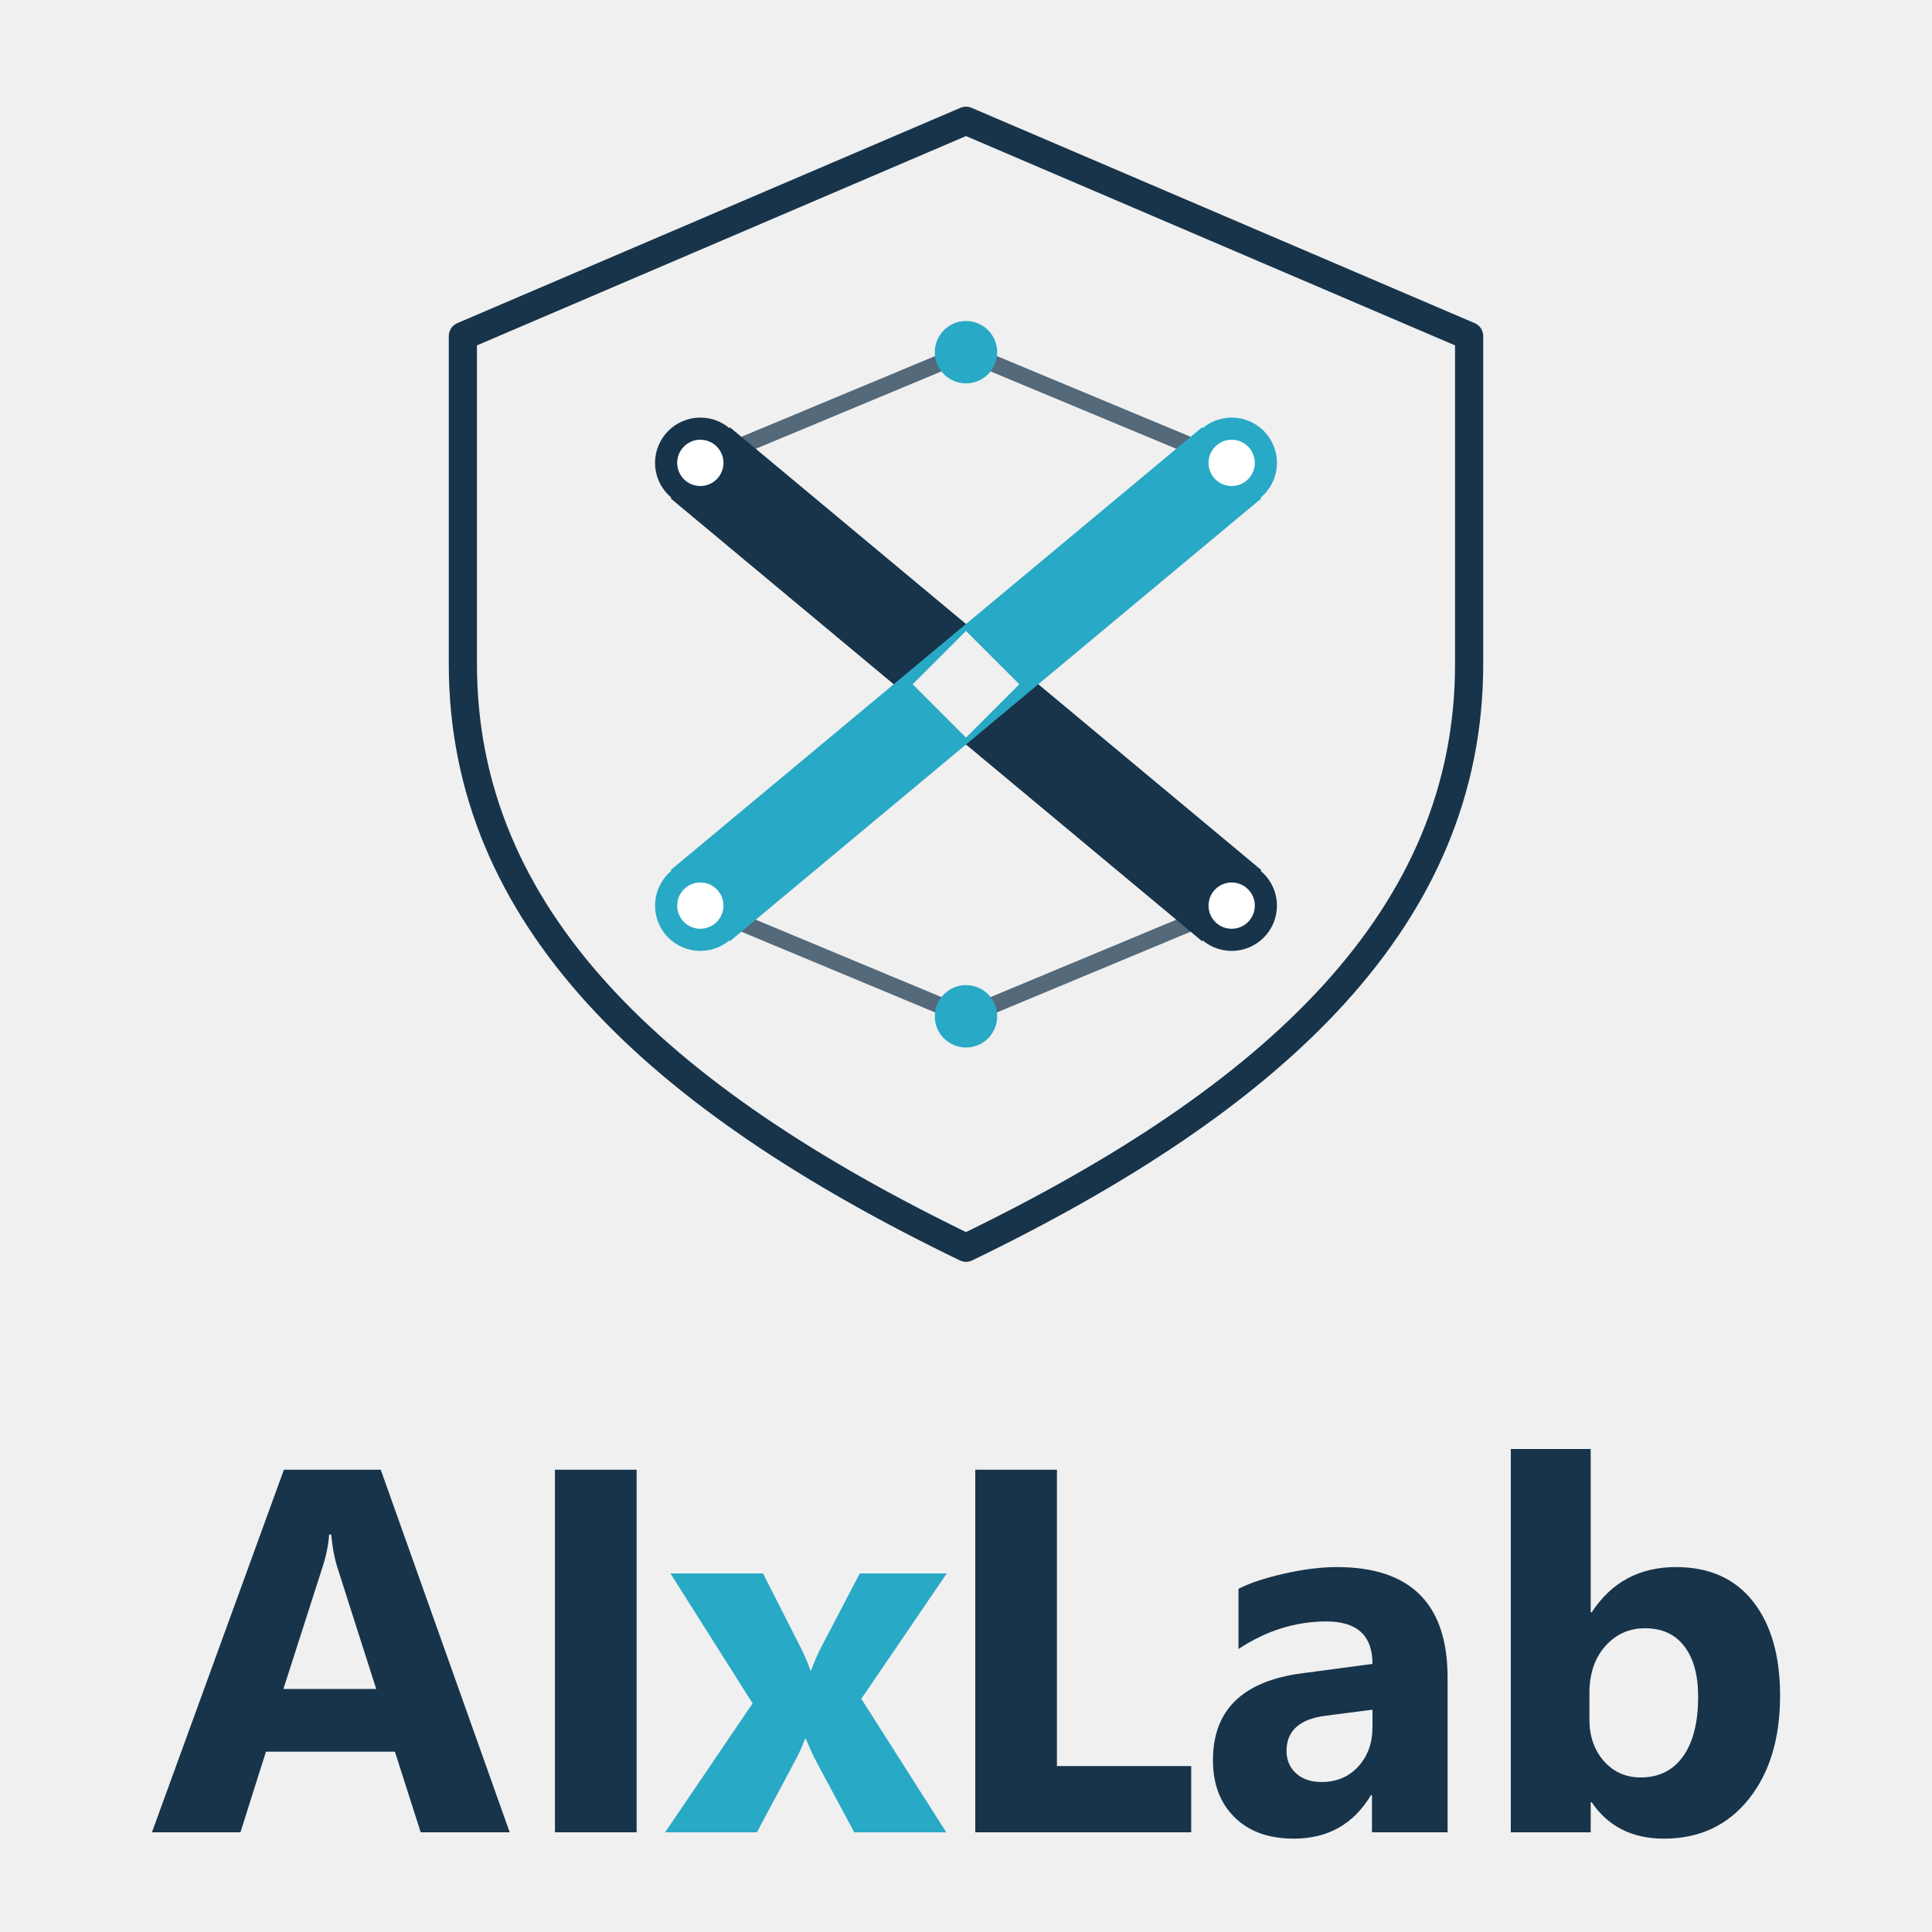
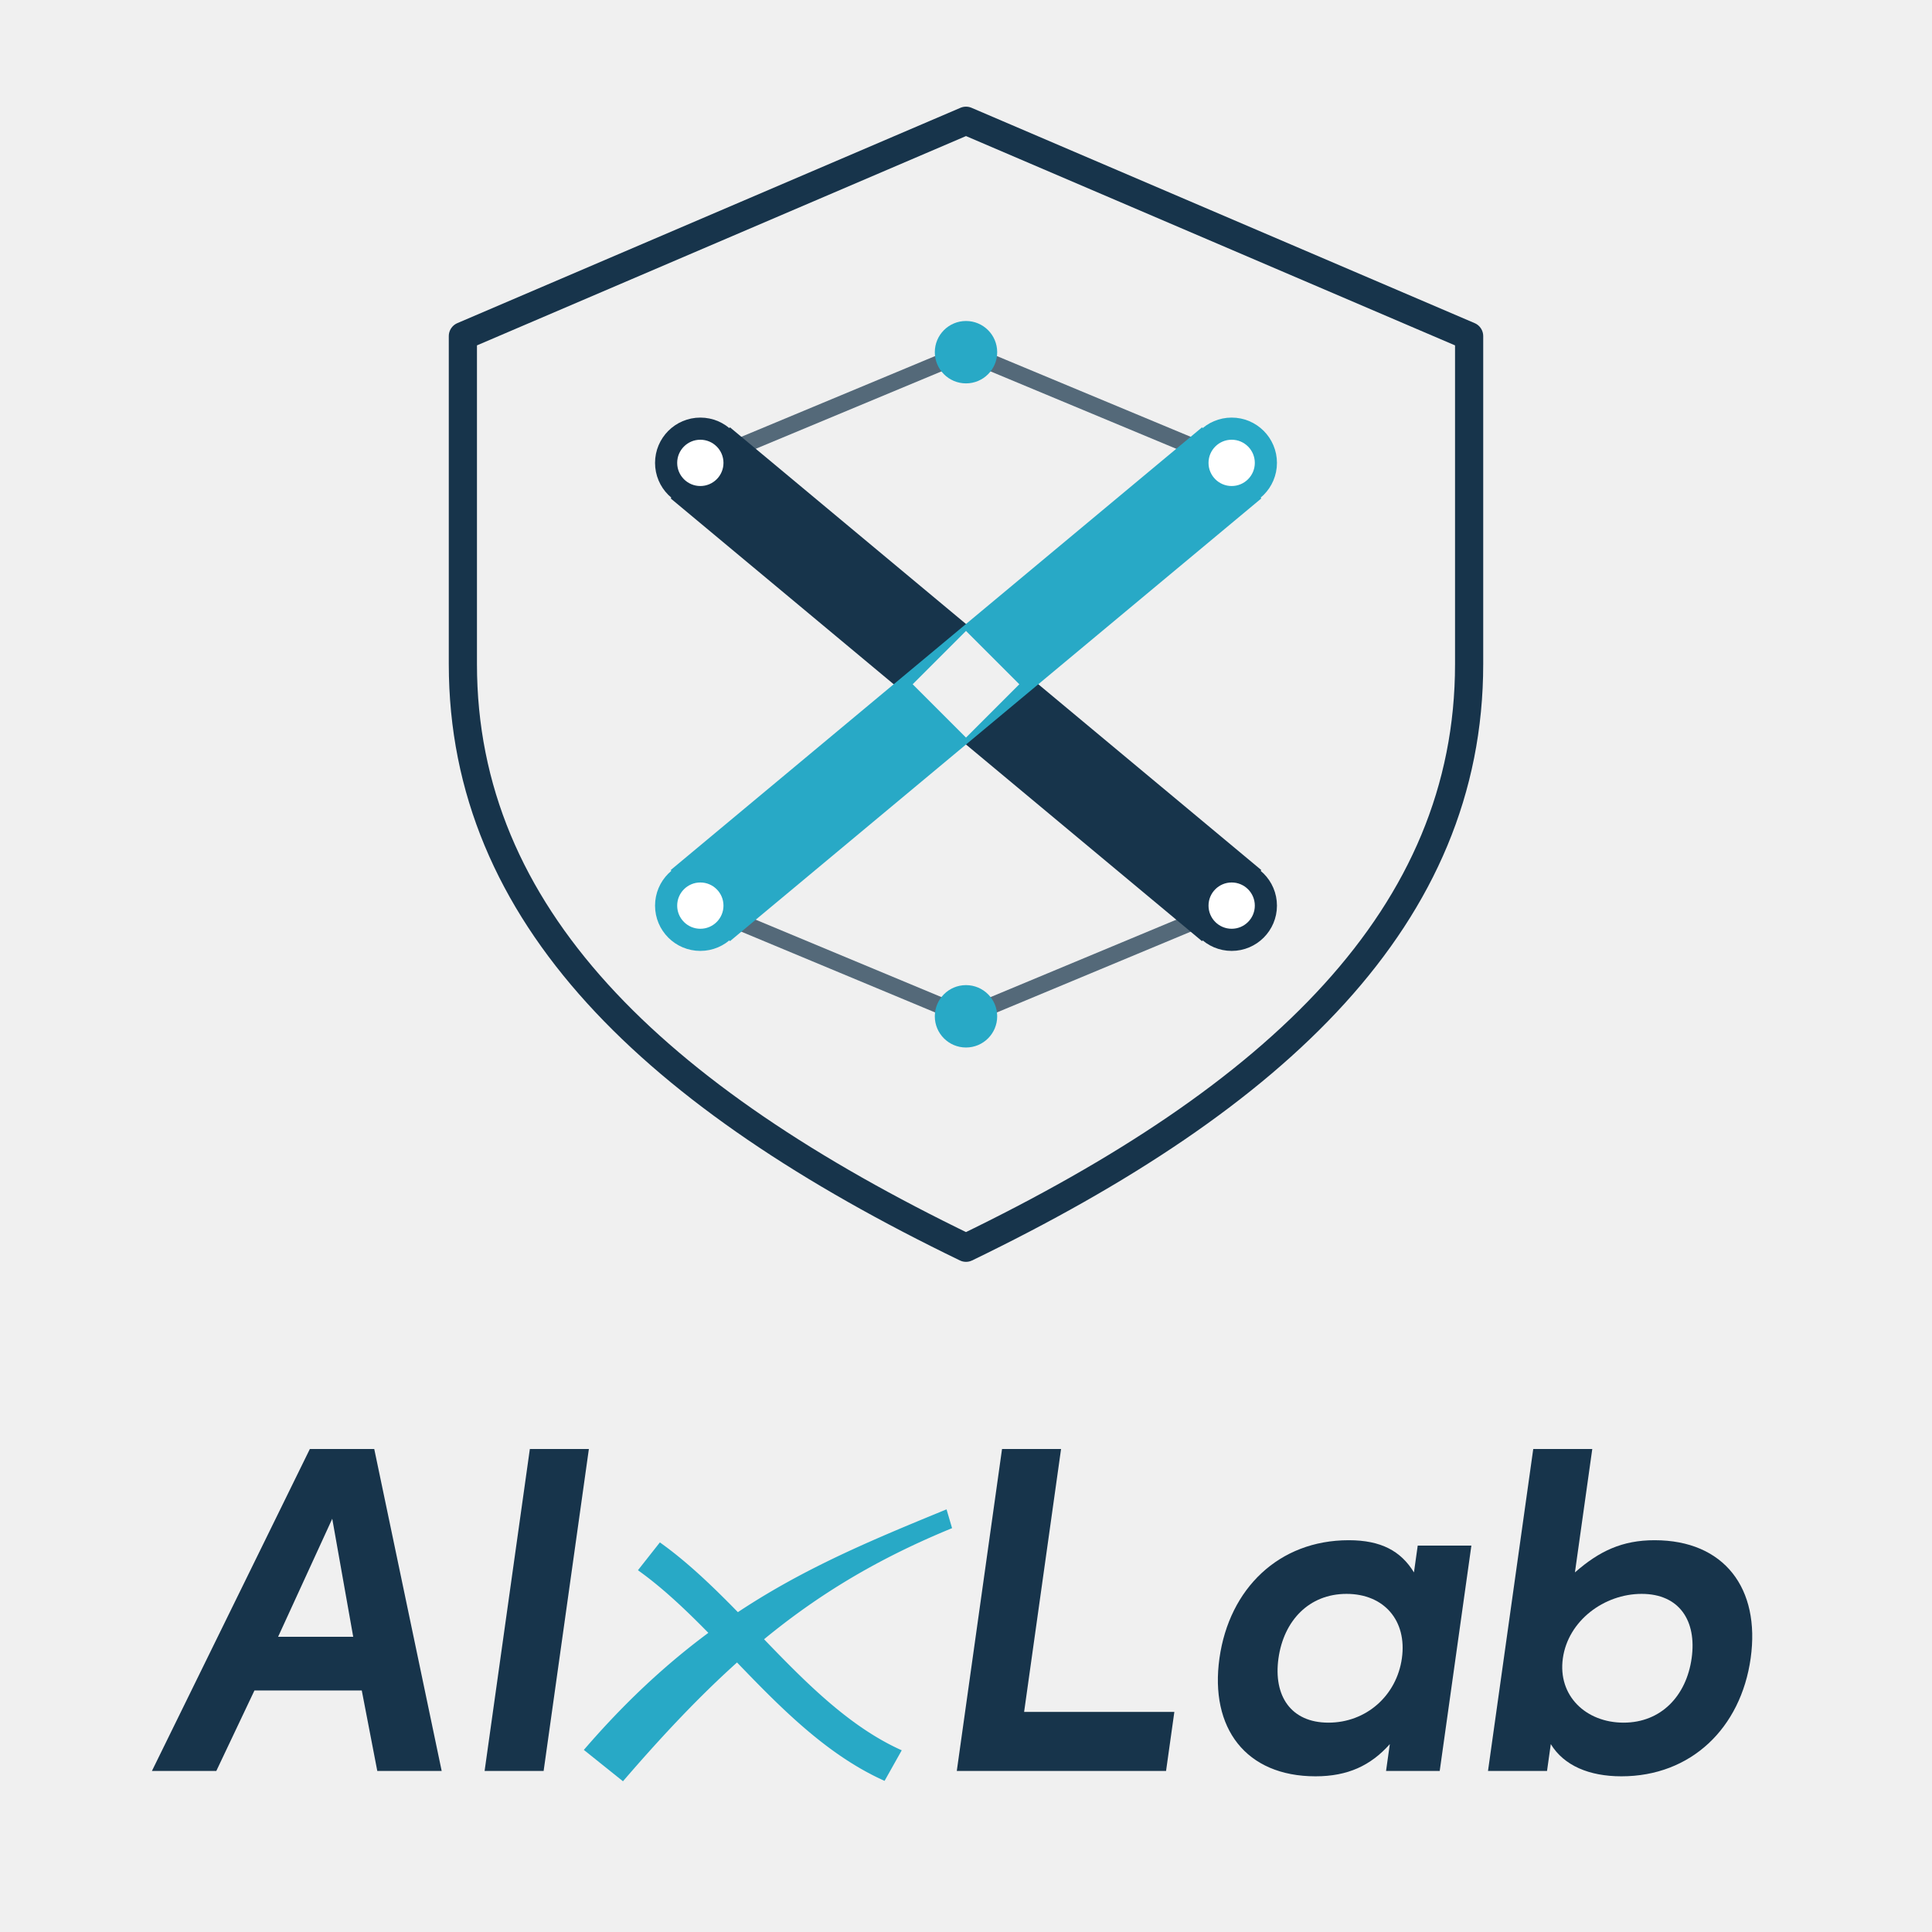
<svg xmlns="http://www.w3.org/2000/svg" width="768" height="768" viewBox="-96 -12 192 192" role="img" aria-labelledby="logo-title logo-desc">
  <defs>
    <mask id="verification-window" maskUnits="userSpaceOnUse" x="-40" y="20" width="80" height="76">
      <rect x="-40" y="20" width="80" height="76" fill="white" />
      <path d="M0 50.7 5.3 56 0 61.3-5.3 56Z" fill="black" />
    </mask>
  </defs>
  <g id="security-boundary" fill="none" stroke="#17344B" stroke-width="2.8" stroke-linejoin="round">
    <path d="M0 0 50 21.4V54C50 79 31 97 0 112-31 97-50 79-50 54V21.4Z" />
  </g>
  <g id="neural-connections" fill="none" stroke="#17344B" stroke-width="1.65" stroke-linecap="round" stroke-linejoin="round" opacity="0.72">
    <path d="M-26.402 34 0 23  26.402 34" />
    <path d="M-26.402 78 0 89  26.402 78" />
  </g>
  <g id="intelligence-and-security-X" fill="none" stroke-width="9.2" stroke-linecap="butt" mask="url(#verification-window)">
    <path id="security-band" d="M-26.402 34 26.402 78" stroke="#17344B" />
    <path id="intelligence-band" d="M-26.402 78 26.402 34" stroke="#28A9C6" />
  </g>
  <g id="input-and-output-neurons" fill="white" stroke-width="2.2">
    <circle id="input-upper" cx="-26.402" cy="34" r="3.4" stroke="#17344B" />
    <circle id="input-lower" cx="-26.402" cy="78" r="3.4" stroke="#28A9C6" />
    <circle id="output-upper" cx="26.402" cy="34" r="3.4" stroke="#28A9C6" />
    <circle id="output-lower" cx="26.402" cy="78" r="3.4" stroke="#17344B" />
  </g>
  <g id="hidden-neurons" fill="#28A9C6">
    <circle id="hidden-upper" cx="0" cy="23" r="3.1" />
    <circle id="hidden-lower" cx="0" cy="89" r="3.1" />
  </g>
-   <g id="wordmark" aria-label="AIxLab" transform="translate(-80.9017 132) scale(0.5146124)">
-     <path id="wordmark-AI" fill="#17344B" transform="translate(-0.4882812 -33.88672)" d="M69.58 107.91L52.393 107.91L47.412 92.334L22.51 92.334L17.578 107.91L0.488 107.91L25.977 37.891L44.678 37.891ZM43.799 80.225L36.279 56.689C35.726 54.932 35.335 52.832 35.107 50.391L34.717 50.391C34.554 52.441 34.147 54.476 33.496 56.494L25.879 80.225ZM94.092 107.91L78.32 107.91L78.32 37.891L94.092 37.891Z" />
-     <path id="wordmark-x" fill="#28A9C6" transform="translate(98.71289 -33.88672)" d="M54.785 57.91L38.281 82.129L54.688 107.91L36.914 107.91L29.688 94.434C29.102 93.359 28.402 91.846 27.588 89.893L27.393 89.893C26.904 91.26 26.237 92.725 25.391 94.287L18.115 107.91L0.391 107.91L17.285 83.008L1.416 57.91L19.287 57.91L26.416 71.924C27.36 73.779 28.027 75.342 28.418 76.611L28.613 76.611C29.134 75.081 29.834 73.486 30.713 71.826L37.988 57.91Z" />
-     <path id="wordmark-Lab" fill="#17344B" transform="translate(150.9902 -33.88672)" d="M49.707 107.91L8.008 107.91L8.008 37.891L23.779 37.891L23.779 95.117L49.707 95.117ZM99.219 107.91L84.619 107.91L84.619 100.732L84.424 100.732C81.071 106.331 76.107 109.131 69.531 109.131C64.681 109.131 60.864 107.756 58.081 105.005C55.298 102.254 53.906 98.584 53.906 93.994C53.906 84.294 59.652 78.695 71.143 77.197L84.717 75.391C84.717 69.922 81.755 67.188 75.83 67.188C69.873 67.188 64.209 68.962 58.838 72.51L58.838 60.889C60.986 59.782 63.924 58.805 67.651 57.959C71.379 57.113 74.772 56.689 77.832 56.689C92.09 56.689 99.219 63.802 99.219 78.027ZM84.717 87.598L84.717 84.229L75.635 85.4C70.622 86.051 68.115 88.314 68.115 92.188C68.115 93.945 68.726 95.386 69.946 96.509C71.167 97.632 72.819 98.193 74.902 98.193C77.799 98.193 80.159 97.192 81.982 95.19C83.805 93.188 84.717 90.658 84.717 87.598ZM127.051 102.1L126.855 102.1L126.855 107.91L111.426 107.91L111.426 33.887L126.855 33.887L126.855 65.43L127.051 65.43C130.859 59.603 136.279 56.689 143.311 56.689C149.756 56.689 154.72 58.903 158.203 63.33C161.686 67.757 163.428 73.812 163.428 81.494C163.428 89.827 161.393 96.517 157.324 101.562C153.255 106.608 147.819 109.131 141.016 109.131C134.863 109.131 130.208 106.787 127.051 102.1ZM126.611 81.006L126.611 86.133C126.611 89.355 127.539 92.025 129.395 94.141C131.25 96.257 133.626 97.314 136.523 97.314C140.039 97.314 142.765 95.955 144.702 93.237C146.639 90.519 147.607 86.67 147.607 81.689C147.607 77.555 146.72 74.325 144.946 71.997C143.172 69.67 140.641 68.506 137.354 68.506C134.261 68.506 131.698 69.661 129.663 71.973C127.629 74.284 126.611 77.295 126.611 81.006Z" />
+   <g id="wordmark" aria-label="AIxLab" transform="translate(-80.9017 132) scale(0.5332436)">
+     <g id="original-geometric-lettering" transform="translate(8.43245 0) skewX(-8)">
+       <path id="wordmark-A" fill="#17344B" fill-rule="evenodd" transform="translate(0 0)" d="M0 60 21 0H33L54 60H42L37 45H17L12 60ZM20 35H34L27 13Z" />
+       <path id="wordmark-I" fill="#17344B" fill-rule="evenodd" transform="translate(62 0)" d="M0 0H11V60H0Z" />
+       <g id="wordmark-x" fill="#28A9C6" transform="translate(83 0)">
+         <path id="x-return-curve" d="M2.321 22.594L2.626 22.793L2.931 22.993L3.235 23.196L3.54 23.401L3.844 23.608L4.148 23.817L4.452 24.028L4.756 24.241L5.06 24.456L5.363 24.673L5.667 24.892L5.97 25.113L6.274 25.335L6.577 25.56L6.88 25.786L7.183 26.014L7.486 26.244L7.789 26.476L8.092 26.709L8.394 26.944L8.697 27.181L9 27.419L9.302 27.658L9.605 27.9L9.907 28.142L10.21 28.387L10.512 28.632L10.815 28.88L11.117 29.128L11.42 29.378L11.722 29.629L12.025 29.882L12.327 30.135L12.63 30.39L12.932 30.647L13.235 30.904L13.537 31.163L13.84 31.422L14.143 31.683L14.445 31.945L14.748 32.208L15.051 32.472L15.354 32.736L15.657 33.002L15.96 33.269L16.263 33.536L16.567 33.804L16.87 34.074L17.174 34.344L17.477 34.614L17.781 34.886L18.085 35.158L18.39 35.43L18.694 35.704L18.998 35.978L19.303 36.252L19.608 36.527L19.913 36.803L20.218 37.079L20.524 37.355L20.829 37.632L21.135 37.909L21.441 38.187L21.748 38.465L22.054 38.743L22.361 39.021L22.669 39.3L22.976 39.579L23.284 39.858L23.592 40.137L23.9 40.416L24.209 40.696L24.518 40.975L24.827 41.254L25.137 41.534L25.447 41.813L25.757 42.092L26.068 42.371L26.379 42.65L26.691 42.929L27.002 43.207L27.315 43.486L27.627 43.764L27.941 44.041L28.254 44.319L28.568 44.596L28.883 44.872L29.198 45.149L29.513 45.424L29.829 45.7L30.145 45.974L30.462 46.248L30.78 46.522L31.098 46.795L31.416 47.067L31.735 47.339L32.055 47.61L32.375 47.88L32.696 48.15L33.017 48.418L33.339 48.686L33.661 48.953L33.985 49.219L34.308 49.484L34.633 49.748L34.958 50.011L35.284 50.273L35.61 50.535L35.937 50.795L36.265 51.053L36.593 51.311L36.923 51.568L37.253 51.823L37.583 52.077L37.915 52.33L38.247 52.581L38.58 52.832L38.914 53.08L39.248 53.328L39.584 53.574L39.92 53.818L40.257 54.061L40.595 54.303L40.934 54.543L41.274 54.781L41.614 55.017L41.956 55.252L42.298 55.486L42.641 55.717L42.985 55.947L43.33 56.175L43.676 56.401L44.024 56.625L44.372 56.848L44.721 57.068L45.071 57.287L45.422 57.503L45.774 57.718L46.127 57.93L46.481 58.14L46.836 58.348L47.192 58.554L47.55 58.758L47.908 58.959L48.268 59.159L48.628 59.355L48.99 59.55L49.353 59.742L49.717 59.932L50.082 60.119L50.449 60.304L50.816 60.486L51.185 60.666L51.555 60.843L51.926 61.017L52.299 61.189L52.672 61.358L53.047 61.524L53.423 61.687L53.801 61.848L56.199 56.152L55.865 56.01L55.531 55.865L55.198 55.717L54.866 55.567L54.534 55.414L54.203 55.258L53.872 55.1L53.542 54.939L53.213 54.776L52.883 54.61L52.555 54.441L52.227 54.271L51.899 54.097L51.572 53.921L51.246 53.743L50.92 53.563L50.594 53.38L50.269 53.194L49.945 53.007L49.621 52.817L49.297 52.625L48.974 52.43L48.651 52.234L48.329 52.035L48.007 51.834L47.686 51.631L47.365 51.426L47.044 51.219L46.724 51.01L46.404 50.799L46.085 50.585L45.766 50.37L45.448 50.153L45.13 49.934L44.812 49.714L44.494 49.491L44.177 49.266L43.861 49.04L43.545 48.812L43.229 48.582L42.913 48.351L42.598 48.118L42.283 47.883L41.968 47.647L41.654 47.409L41.34 47.17L41.027 46.929L40.713 46.686L40.4 46.442L40.088 46.197L39.775 45.95L39.463 45.702L39.151 45.453L38.84 45.202L38.528 44.95L38.217 44.697L37.906 44.442L37.596 44.187L37.285 43.93L36.975 43.672L36.665 43.413L36.356 43.152L36.046 42.891L35.737 42.629L35.428 42.366L35.119 42.102L34.81 41.837L34.502 41.571L34.193 41.304L33.885 41.036L33.577 40.768L33.269 40.499L32.961 40.229L32.653 39.958L32.346 39.687L32.038 39.415L31.731 39.142L31.424 38.869L31.117 38.595L30.809 38.321L30.502 38.046L30.196 37.771L29.889 37.496L29.582 37.22L29.275 36.943L28.968 36.666L28.661 36.389L28.355 36.112L28.048 35.835L27.741 35.557L27.434 35.279L27.128 35.001L26.821 34.722L26.514 34.444L26.207 34.166L25.9 33.887L25.593 33.609L25.286 33.33L24.979 33.052L24.672 32.774L24.364 32.495L24.057 32.217L23.749 31.94L23.441 31.662L23.134 31.385L22.826 31.108L22.517 30.831L22.209 30.554L21.901 30.278L21.592 30.002L21.283 29.727L20.974 29.452L20.665 29.178L20.355 28.904L20.045 28.631L19.735 28.358L19.425 28.086L19.114 27.815L18.803 27.544L18.492 27.274L18.181 27.005L17.869 26.736L17.557 26.468L17.245 26.201L16.932 25.935L16.619 25.67L16.305 25.406L15.991 25.142L15.677 24.88L15.362 24.619L15.047 24.358L14.732 24.099L14.416 23.841L14.1 23.584L13.783 23.328L13.466 23.074L13.148 22.82L12.83 22.568L12.511 22.317L12.192 22.068L11.872 21.82L11.551 21.573L11.231 21.328L10.909 21.084L10.587 20.841L10.264 20.6L9.941 20.361L9.617 20.123L9.293 19.887L8.968 19.653L8.642 19.42L8.316 19.189L7.989 18.959L7.661 18.732L7.332 18.506L7.003 18.282L6.673 18.06L6.342 17.84L6.011 17.622L5.679 17.406Z" />
+         <path id="x-growth-curve" d="M5.058 61.922L5.386 61.466L5.713 61.014L6.04 60.565L6.366 60.118L6.69 59.675L7.014 59.234L7.337 58.796L7.66 58.361L7.981 57.928L8.302 57.499L8.623 57.072L8.942 56.647L9.261 56.226L9.579 55.807L9.896 55.391L10.213 54.977L10.53 54.566L10.845 54.158L11.16 53.752L11.475 53.349L11.789 52.948L12.103 52.55L12.416 52.154L12.729 51.761L13.041 51.37L13.353 50.981L13.665 50.595L13.976 50.212L14.287 49.831L14.597 49.452L14.908 49.075L15.218 48.701L15.528 48.329L15.837 47.96L16.146 47.592L16.456 47.227L16.765 46.864L17.074 46.504L17.382 46.145L17.691 45.789L18 45.435L18.308 45.083L18.617 44.733L18.925 44.385L19.234 44.04L19.543 43.696L19.851 43.354L20.16 43.015L20.469 42.677L20.778 42.342L21.087 42.008L21.397 41.676L21.706 41.347L22.016 41.019L22.326 40.693L22.636 40.369L22.947 40.047L23.258 39.727L23.569 39.409L23.88 39.092L24.192 38.777L24.505 38.465L24.817 38.154L25.131 37.844L25.444 37.537L25.758 37.231L26.073 36.927L26.388 36.624L26.703 36.324L27.019 36.025L27.336 35.728L27.653 35.432L27.971 35.138L28.29 34.846L28.609 34.555L28.929 34.266L29.25 33.979L29.571 33.693L29.893 33.408L30.216 33.126L30.539 32.844L30.863 32.565L31.188 32.287L31.514 32.01L31.841 31.735L32.169 31.462L32.497 31.189L32.826 30.919L33.157 30.65L33.488 30.382L33.82 30.116L34.153 29.851L34.487 29.588L34.822 29.326L35.158 29.065L35.495 28.806L35.833 28.548L36.172 28.292L36.512 28.037L36.853 27.783L37.196 27.531L37.539 27.28L37.883 27.031L38.229 26.782L38.576 26.535L38.924 26.29L39.273 26.045L39.623 25.802L39.975 25.561L40.328 25.32L40.682 25.081L41.037 24.843L41.393 24.606L41.751 24.371L42.11 24.137L42.47 23.904L42.832 23.672L43.195 23.441L43.559 23.212L43.924 22.984L44.291 22.757L44.659 22.531L45.029 22.307L45.4 22.083L45.772 21.861L46.146 21.64L46.521 21.42L46.898 21.201L47.276 20.983L47.656 20.767L48.036 20.551L48.419 20.337L48.803 20.124L49.188 19.912L49.575 19.701L49.963 19.491L50.353 19.282L50.745 19.074L51.138 18.867L51.532 18.661L51.928 18.456L52.326 18.253L52.725 18.05L53.126 17.848L53.528 17.647L53.932 17.448L54.338 17.249L54.745 17.051L55.154 16.854L55.564 16.659L55.976 16.464L56.39 16.27L56.805 16.077L57.223 15.885L57.641 15.694L58.062 15.503L58.484 15.314L58.908 15.126L59.334 14.938L59.761 14.751L58.239 11.249L57.805 11.437L57.372 11.625L56.941 11.813L56.51 12.001L56.081 12.188L55.652 12.375L55.225 12.562L54.798 12.748L54.373 12.935L53.948 13.121L53.525 13.307L53.102 13.493L52.68 13.68L52.259 13.866L51.839 14.052L51.42 14.238L51.002 14.424L50.585 14.61L50.169 14.797L49.753 14.983L49.338 15.17L48.925 15.357L48.512 15.545L48.099 15.732L47.688 15.92L47.277 16.108L46.868 16.297L46.459 16.486L46.05 16.676L45.643 16.865L45.236 17.056L44.83 17.247L44.425 17.438L44.02 17.63L43.616 17.823L43.213 18.017L42.81 18.211L42.409 18.405L42.007 18.601L41.607 18.797L41.207 18.994L40.808 19.192L40.409 19.391L40.011 19.591L39.614 19.791L39.217 19.993L38.821 20.195L38.425 20.399L38.03 20.604L37.636 20.809L37.242 21.016L36.849 21.224L36.456 21.433L36.064 21.643L35.672 21.855L35.281 22.067L34.89 22.281L34.5 22.497L34.11 22.713L33.721 22.931L33.332 23.151L32.944 23.372L32.556 23.594L32.169 23.818L31.782 24.043L31.396 24.27L31.01 24.499L30.625 24.729L30.24 24.96L29.856 25.194L29.472 25.429L29.088 25.665L28.705 25.904L28.322 26.144L27.94 26.386L27.558 26.63L27.176 26.876L26.795 27.123L26.415 27.373L26.034 27.624L25.655 27.878L25.275 28.133L24.896 28.391L24.518 28.65L24.139 28.912L23.762 29.175L23.384 29.441L23.007 29.709L22.631 29.979L22.254 30.251L21.879 30.525L21.503 30.802L21.128 31.081L20.754 31.362L20.379 31.646L20.005 31.932L19.632 32.22L19.259 32.511L18.886 32.804L18.514 33.099L18.142 33.397L17.771 33.698L17.4 34.001L17.029 34.306L16.659 34.614L16.289 34.925L15.919 35.238L15.55 35.554L15.181 35.872L14.813 36.193L14.445 36.517L14.078 36.843L13.711 37.172L13.344 37.504L12.978 37.839L12.612 38.177L12.246 38.517L11.881 38.86L11.517 39.206L11.153 39.555L10.789 39.906L10.425 40.261L10.063 40.619L9.7 40.979L9.338 41.342L8.976 41.709L8.615 42.078L8.254 42.451L7.894 42.826L7.534 43.205L7.174 43.587L6.815 43.971L6.457 44.359L6.098 44.75L5.741 45.144L5.383 45.542L5.026 45.942L4.67 46.346L4.314 46.753L3.958 47.163L3.603 47.577L3.249 47.993L2.894 48.414L2.541 48.837L2.187 49.264L1.835 49.694L1.482 50.127L1.13 50.564L0.779 51.005L0.428 51.448L0.077 51.895L-0.273 52.346L-0.623 52.8L-0.972 53.258L-1.321 53.719L-1.669 54.184L-2.017 54.652L-2.364 55.124L-2.711 55.599L-3.058 56.078Z" />
+       </g>
+       <path id="wordmark-L" fill="#17344B" fill-rule="evenodd" transform="translate(150 0)" d="M0 0H11V49H39V60H0Z" />
+       <path id="wordmark-a" fill="#17344B" fill-rule="evenodd" transform="translate(196 0)" d="M21 17C8 17 0 26 0 39C0 52 8 61 21 61C27 61 31 59 34 55V60H44V18H34V23C31 19 27 17 21 17ZM22 27C29 27 34 32 34 39C34 46 29 51 22 51C15 51 11 46 11 39C11 32 15 27 22 27Z" />
+       <path id="wordmark-b" fill="#17344B" fill-rule="evenodd" transform="translate(249 0)" d="M0 0H11V23C15 19 19 17 25 17C38 17 46 26 46 39C46 52 38 61 25 61C19 61 14 59 11 55V60H0ZM24 27C17 27 11 32 11 39C11 46 17 51 24 51C31 51 35 46 35 39C35 32 31 27 24 27Z" />
+     </g>
  </g>
</svg>
